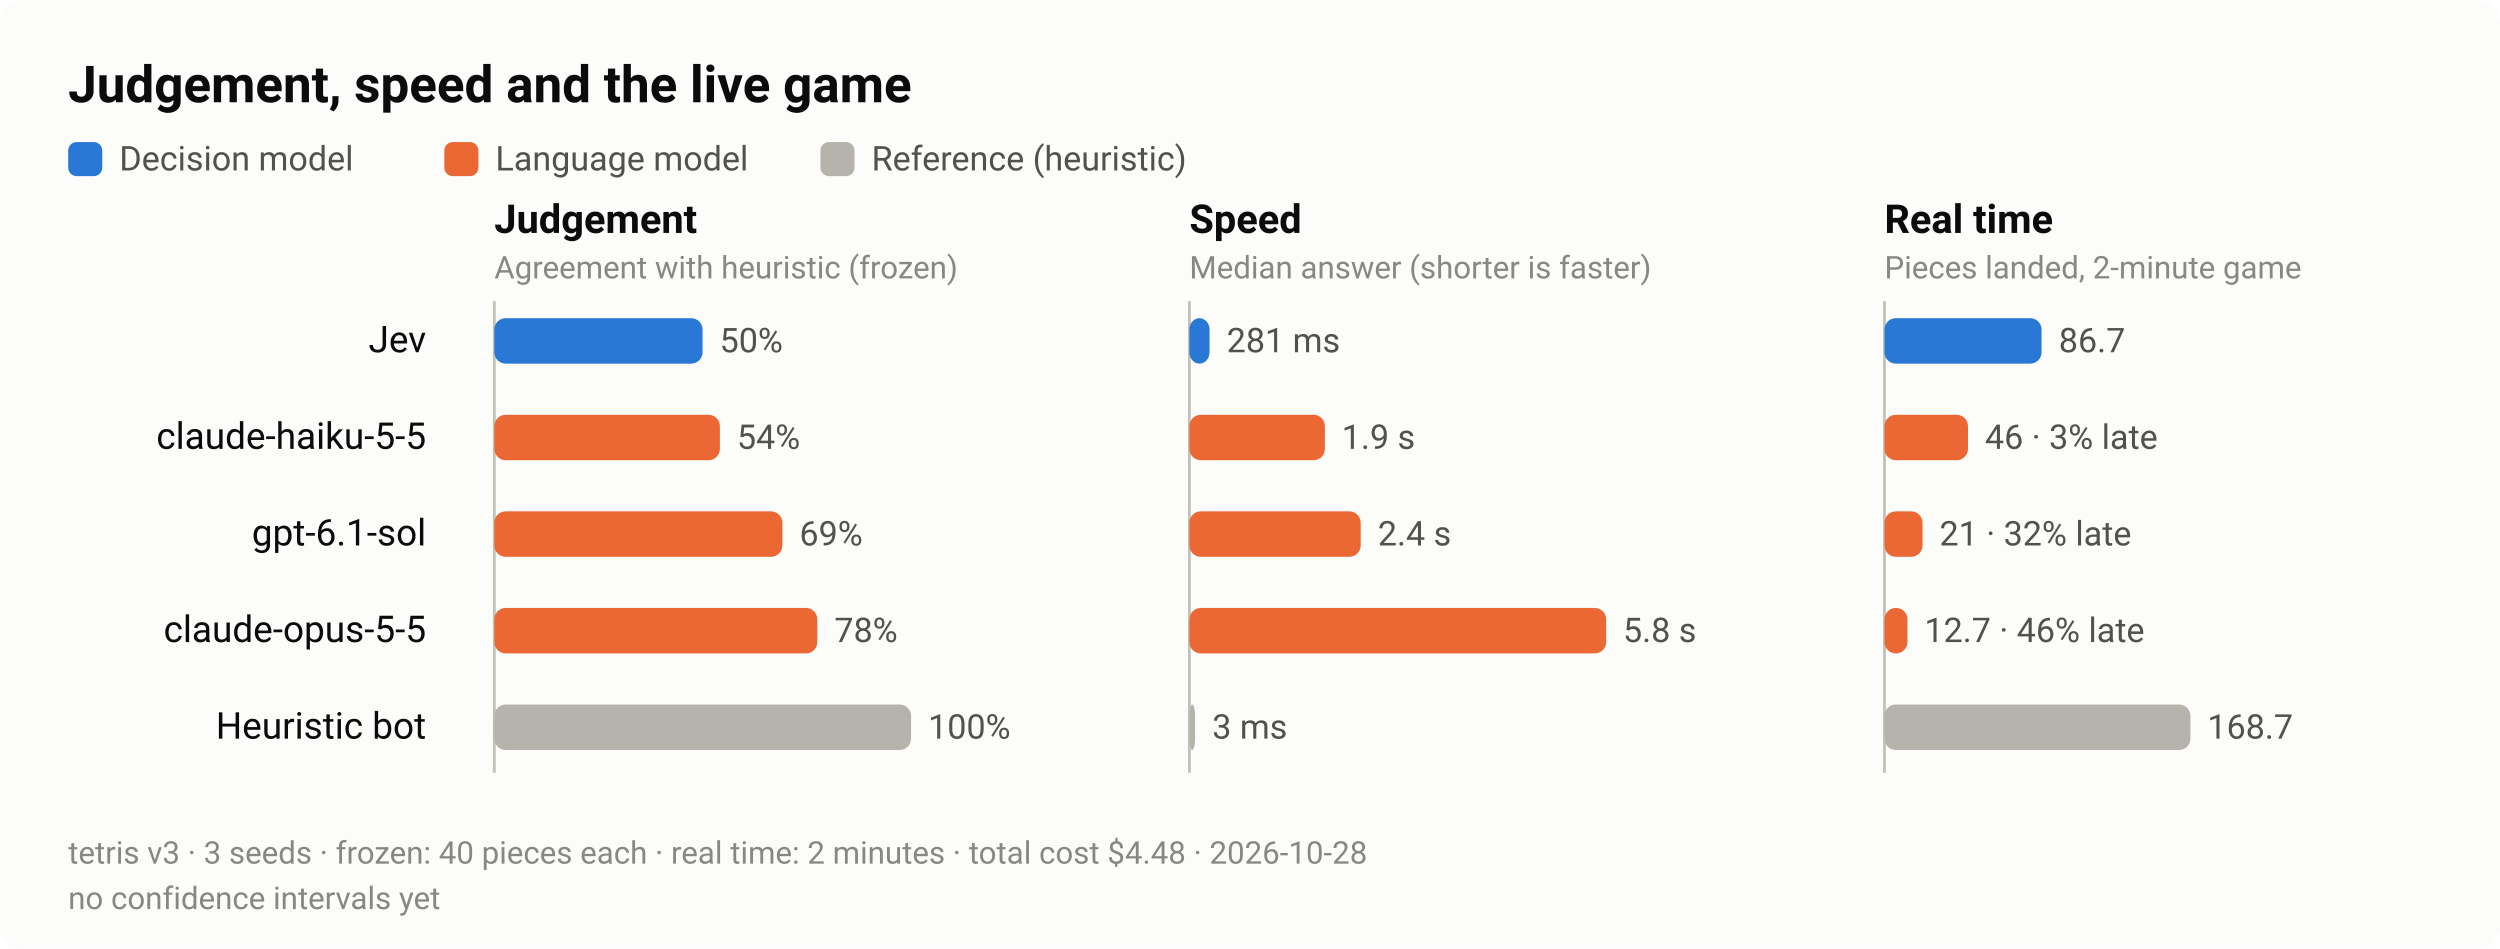
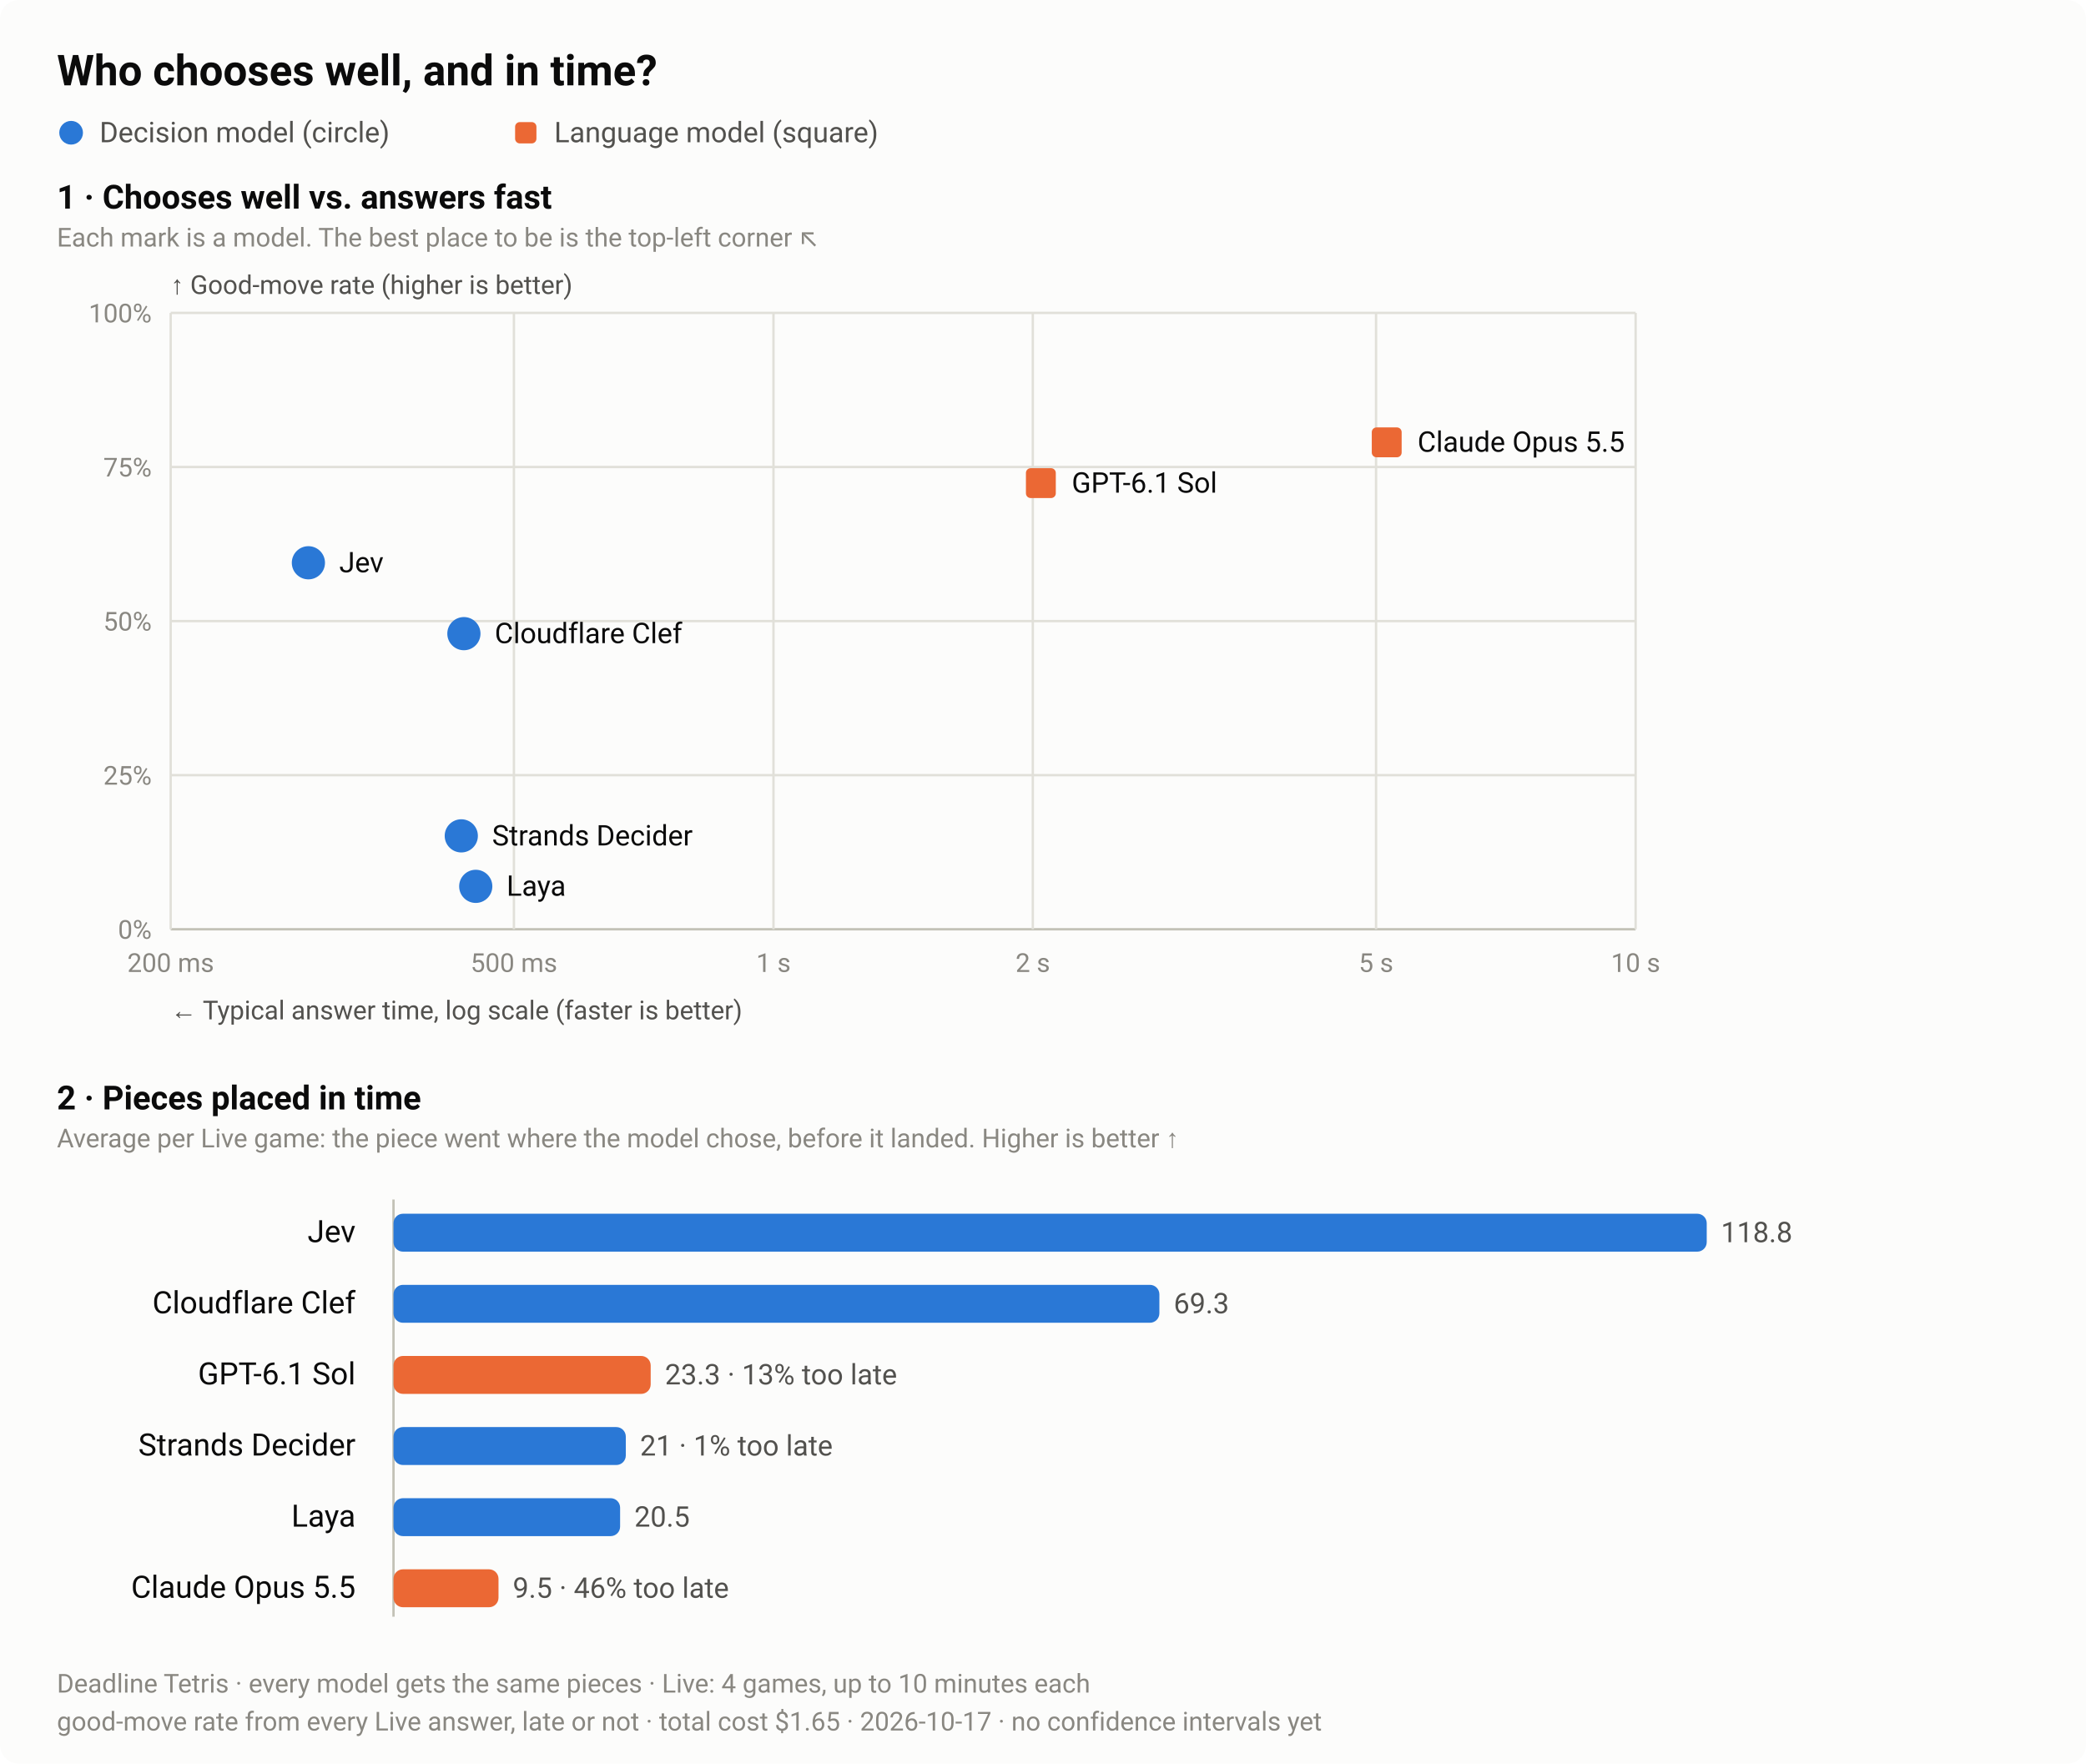
- <svg xmlns="http://www.w3.org/2000/svg" width="880" height="334" viewBox="0 0 880 334" font-family="system-ui, -apple-system, 'Segoe UI', Roboto, 'Helvetica Neue', Arial, 'Liberation Sans', sans-serif" role="img" aria-label="Benchmark comparison: judgement, speed and pieces landed in real time">
-   <rect width="880" height="334" rx="8" fill="#fcfcfb" />
-   <text x="24" y="36" font-size="18" font-weight="600" fill="#0b0b0b">Judgement, speed and the live game</text>
-   <rect x="24" y="50" width="12" height="12" rx="3" fill="#2a78d6" />
-   <text x="42" y="60" font-size="12" fill="#52514e">Decision model</text>
-   <rect x="156.4" y="50" width="12" height="12" rx="3" fill="#eb6834" />
-   <text x="174.4" y="60" font-size="12" fill="#52514e">Language model</text>
-   <rect x="288.8" y="50" width="12" height="12" rx="3" fill="#b5b3ab" />
-   <text x="306.8" y="60" font-size="12" fill="#52514e">Reference (heuristic)</text>
-   <text x="150" y="124" font-size="13" text-anchor="end" fill="#0b0b0b">Jev</text>
-   <text x="150" y="158" font-size="13" text-anchor="end" fill="#0b0b0b">claude-haiku-5-5</text>
-   <text x="150" y="192" font-size="13" text-anchor="end" fill="#0b0b0b">gpt-6.1-sol</text>
-   <text x="150" y="226" font-size="13" text-anchor="end" fill="#0b0b0b">claude-opus-5-5</text>
-   <text x="150" y="260" font-size="13" text-anchor="end" fill="#0b0b0b">Heuristic bot</text>
-   <text x="174" y="82" font-size="14" font-weight="600" fill="#0b0b0b">Judgement</text>
-   <text x="174" y="98" font-size="11" fill="#898781">Agreement with heuristic (frozen)</text>
-   <line x1="174" y1="106" x2="174" y2="272" stroke="#c3c2b7" stroke-width="1" />
-   <rect x="174" y="112" width="73.3" height="16" rx="4" fill="#2a78d6" />
-   <text x="253.3" y="124" font-size="12" fill="#52514e">50%</text>
-   <rect x="174" y="146" width="79.4" height="16" rx="4" fill="#eb6834" />
-   <text x="259.4" y="158" font-size="12" fill="#52514e">54%</text>
-   <rect x="174" y="180" width="101.4" height="16" rx="4" fill="#eb6834" />
-   <text x="281.4" y="192" font-size="12" fill="#52514e">69%</text>
-   <rect x="174" y="214" width="113.7" height="16" rx="4" fill="#eb6834" />
-   <text x="293.7" y="226" font-size="12" fill="#52514e">78%</text>
-   <rect x="174" y="248" width="146.7" height="16" rx="4" fill="#b5b3ab" />
-   <text x="326.7" y="260" font-size="12" fill="#52514e">100%</text>
-   <text x="418.667" y="82" font-size="14" font-weight="600" fill="#0b0b0b">Speed</text>
-   <text x="418.667" y="98" font-size="11" fill="#898781">Median answer (shorter is faster)</text>
-   <line x1="418.667" y1="106" x2="418.667" y2="272" stroke="#c3c2b7" stroke-width="1" />
-   <rect x="418.667" y="112" width="7.1" height="16" rx="4" fill="#2a78d6" />
-   <text x="431.8" y="124" font-size="12" fill="#52514e">281 ms</text>
-   <rect x="418.667" y="146" width="47.7" height="16" rx="4" fill="#eb6834" />
-   <text x="472.3" y="158" font-size="12" fill="#52514e">1.9 s</text>
-   <rect x="418.667" y="180" width="60.3" height="16" rx="4" fill="#eb6834" />
-   <text x="485.0" y="192" font-size="12" fill="#52514e">2.4 s</text>
-   <rect x="418.667" y="214" width="146.7" height="16" rx="4" fill="#eb6834" />
-   <text x="571.3" y="226" font-size="12" fill="#52514e">5.8 s</text>
-   <rect x="418.667" y="248" width="2.0" height="16" rx="4" fill="#b5b3ab" />
-   <text x="426.7" y="260" font-size="12" fill="#52514e">3 ms</text>
-   <text x="663.333" y="82" font-size="14" font-weight="600" fill="#0b0b0b">Real time</text>
-   <text x="663.333" y="98" font-size="11" fill="#898781">Pieces landed, 2-minute game</text>
-   <line x1="663.333" y1="106" x2="663.333" y2="272" stroke="#c3c2b7" stroke-width="1" />
-   <rect x="663.333" y="112" width="55.3" height="16" rx="4" fill="#2a78d6" />
-   <text x="724.7" y="124" font-size="12" fill="#52514e">86.7</text>
-   <rect x="663.333" y="146" width="29.4" height="16" rx="4" fill="#eb6834" />
-   <text x="698.7" y="158" font-size="12" fill="#52514e">46 · 3% late</text>
-   <rect x="663.333" y="180" width="13.4" height="16" rx="4" fill="#eb6834" />
-   <text x="682.7" y="192" font-size="12" fill="#52514e">21 · 32% late</text>
-   <rect x="663.333" y="214" width="8.1" height="16" rx="4" fill="#eb6834" />
-   <text x="677.4" y="226" font-size="12" fill="#52514e">12.7 · 46% late</text>
-   <rect x="663.333" y="248" width="107.7" height="16" rx="4" fill="#b5b3ab" />
-   <text x="777.0" y="260" font-size="12" fill="#52514e">168.7</text>
-   <text x="24" y="304" font-size="11" fill="#898781">tetris v3 · 3 seeds · frozen: 40 pieces each · real time: 2 minutes · total cost $4.48 · 2026-10-28</text>
-   <text x="24" y="320" font-size="11" fill="#898781">no confidence intervals yet</text>
+ <svg xmlns="http://www.w3.org/2000/svg" width="880" height="744" viewBox="0 0 880 744" font-family="system-ui, -apple-system, 'Segoe UI', Roboto, 'Helvetica Neue', Arial, 'Liberation Sans', sans-serif" role="img" aria-label="Benchmark results: good-move rate against answer time, and pieces placed in time per live game">
+   <rect width="880" height="744" rx="8" fill="#fcfcfb" />
+   <text x="24" y="36" font-size="18" font-weight="600" fill="#0b0b0b">Who chooses well, and in time?</text>
+   <circle cx="30.0" cy="56.0" r="5" fill="#2a78d6" />
+   <text x="42" y="60" font-size="12" fill="#52514e">Decision model (circle)</text>
+   <rect x="217.3" y="51.5" width="9.0" height="9.0" rx="2" fill="#eb6834" />
+   <text x="233.8" y="60" font-size="12" fill="#52514e">Language model (square)</text>
+   <text x="24" y="88" font-size="14" font-weight="600" fill="#0b0b0b">1 · Chooses well vs. answers fast</text>
+   <text x="24" y="104" font-size="11" fill="#898781">Each mark is a model. The best place to be is the top-left corner ↖</text>
+   <text x="72" y="124" font-size="11" fill="#52514e">↑ Good-move rate (higher is better)</text>
+   <line x1="72" y1="392" x2="690" y2="392" stroke="#c3c2b7" stroke-width="1" />
+   <text x="64" y="396" font-size="11" text-anchor="end" fill="#898781">0%</text>
+   <line x1="72" y1="327" x2="690" y2="327" stroke="#e1e0d9" stroke-width="1" />
+   <text x="64" y="331" font-size="11" text-anchor="end" fill="#898781">25%</text>
+   <line x1="72" y1="262" x2="690" y2="262" stroke="#e1e0d9" stroke-width="1" />
+   <text x="64" y="266" font-size="11" text-anchor="end" fill="#898781">50%</text>
+   <line x1="72" y1="197" x2="690" y2="197" stroke="#e1e0d9" stroke-width="1" />
+   <text x="64" y="201" font-size="11" text-anchor="end" fill="#898781">75%</text>
+   <line x1="72" y1="132" x2="690" y2="132" stroke="#e1e0d9" stroke-width="1" />
+   <text x="64" y="136" font-size="11" text-anchor="end" fill="#898781">100%</text>
+   <line x1="72.0" y1="132" x2="72.0" y2="392" stroke="#e1e0d9" stroke-width="1" />
+   <text x="72.0" y="410" font-size="11" text-anchor="middle" fill="#898781">200 ms</text>
+   <line x1="216.8" y1="132" x2="216.8" y2="392" stroke="#e1e0d9" stroke-width="1" />
+   <text x="216.8" y="410" font-size="11" text-anchor="middle" fill="#898781">500 ms</text>
+   <line x1="326.3" y1="132" x2="326.3" y2="392" stroke="#e1e0d9" stroke-width="1" />
+   <text x="326.3" y="410" font-size="11" text-anchor="middle" fill="#898781">1 s</text>
+   <line x1="435.7" y1="132" x2="435.7" y2="392" stroke="#e1e0d9" stroke-width="1" />
+   <text x="435.7" y="410" font-size="11" text-anchor="middle" fill="#898781">2 s</text>
+   <line x1="580.5" y1="132" x2="580.5" y2="392" stroke="#e1e0d9" stroke-width="1" />
+   <text x="580.5" y="410" font-size="11" text-anchor="middle" fill="#898781">5 s</text>
+   <line x1="690.0" y1="132" x2="690.0" y2="392" stroke="#e1e0d9" stroke-width="1" />
+   <text x="690.0" y="410" font-size="11" text-anchor="middle" fill="#898781">10 s</text>
+   <text x="72" y="430" font-size="11" fill="#52514e">← Typical answer time, log scale (faster is better)</text>
+   <rect x="578.7" y="180.3" width="12.6" height="12.6" rx="2" fill="#eb6834" />
+   <text x="598.0" y="190.565" font-size="12" fill="#0b0b0b">Claude Opus 5.5</text>
+   <rect x="432.8" y="197.5" width="12.6" height="12.6" rx="2" fill="#eb6834" />
+   <text x="452.1" y="207.817" font-size="12" fill="#0b0b0b">GPT-6.1 Sol</text>
+   <circle cx="130.1" cy="237.4" r="7" fill="#2a78d6" />
+   <text x="143.1" y="241.407" font-size="12" fill="#0b0b0b">Jev</text>
+   <circle cx="195.7" cy="267.3" r="7" fill="#2a78d6" />
+   <text x="208.7" y="271.302" font-size="12" fill="#0b0b0b">Cloudflare Clef</text>
+   <circle cx="194.6" cy="352.6" r="7" fill="#2a78d6" />
+   <text x="207.6" y="356.642" font-size="12" fill="#0b0b0b">Strands Decider</text>
+   <circle cx="200.7" cy="373.9" r="7" fill="#2a78d6" />
+   <text x="213.7" y="377.854" font-size="12" fill="#0b0b0b">Laya</text>
+   <text x="24" y="468" font-size="14" font-weight="600" fill="#0b0b0b">2 · Pieces placed in time</text>
+   <text x="24" y="484" font-size="11" fill="#898781">Average per Live game: the piece went where the model chose, before it landed. Higher is better ↑</text>
+   <line x1="166" y1="506" x2="166" y2="682" stroke="#c3c2b7" stroke-width="1" />
+   <text x="150" y="524" font-size="13" text-anchor="end" fill="#0b0b0b">Jev</text>
+   <rect x="166" y="512" width="554.0" height="16" rx="4" fill="#2a78d6" />
+   <text x="726.0" y="524" font-size="12" fill="#52514e">118.8</text>
+   <text x="150" y="554" font-size="13" text-anchor="end" fill="#0b0b0b">Cloudflare Clef</text>
+   <rect x="166" y="542" width="323.1" height="16" rx="4" fill="#2a78d6" />
+   <text x="495.1" y="554" font-size="12" fill="#52514e">69.3</text>
+   <text x="150" y="584" font-size="13" text-anchor="end" fill="#0b0b0b">GPT-6.1 Sol</text>
+   <rect x="166" y="572" width="108.5" height="16" rx="4" fill="#eb6834" />
+   <text x="280.5" y="584" font-size="12" fill="#52514e">23.3 · 13% too late</text>
+   <text x="150" y="614" font-size="13" text-anchor="end" fill="#0b0b0b">Strands Decider</text>
+   <rect x="166" y="602" width="98.0" height="16" rx="4" fill="#2a78d6" />
+   <text x="270.0" y="614" font-size="12" fill="#52514e">21 · 1% too late</text>
+   <text x="150" y="644" font-size="13" text-anchor="end" fill="#0b0b0b">Laya</text>
+   <rect x="166" y="632" width="95.6" height="16" rx="4" fill="#2a78d6" />
+   <text x="267.6" y="644" font-size="12" fill="#52514e">20.5</text>
+   <text x="150" y="674" font-size="13" text-anchor="end" fill="#0b0b0b">Claude Opus 5.5</text>
+   <rect x="166" y="662" width="44.3" height="16" rx="4" fill="#eb6834" />
+   <text x="216.3" y="674" font-size="12" fill="#52514e">9.5 · 46% too late</text>
+   <text x="24" y="714" font-size="11" fill="#898781">Deadline Tetris · every model gets the same pieces · Live: 4 games, up to 10 minutes each</text>
+   <text x="24" y="730" font-size="11" fill="#898781">good-move rate from every Live answer, late or not · total cost $1.65 · 2026-10-17 · no confidence intervals yet</text>
</svg>
